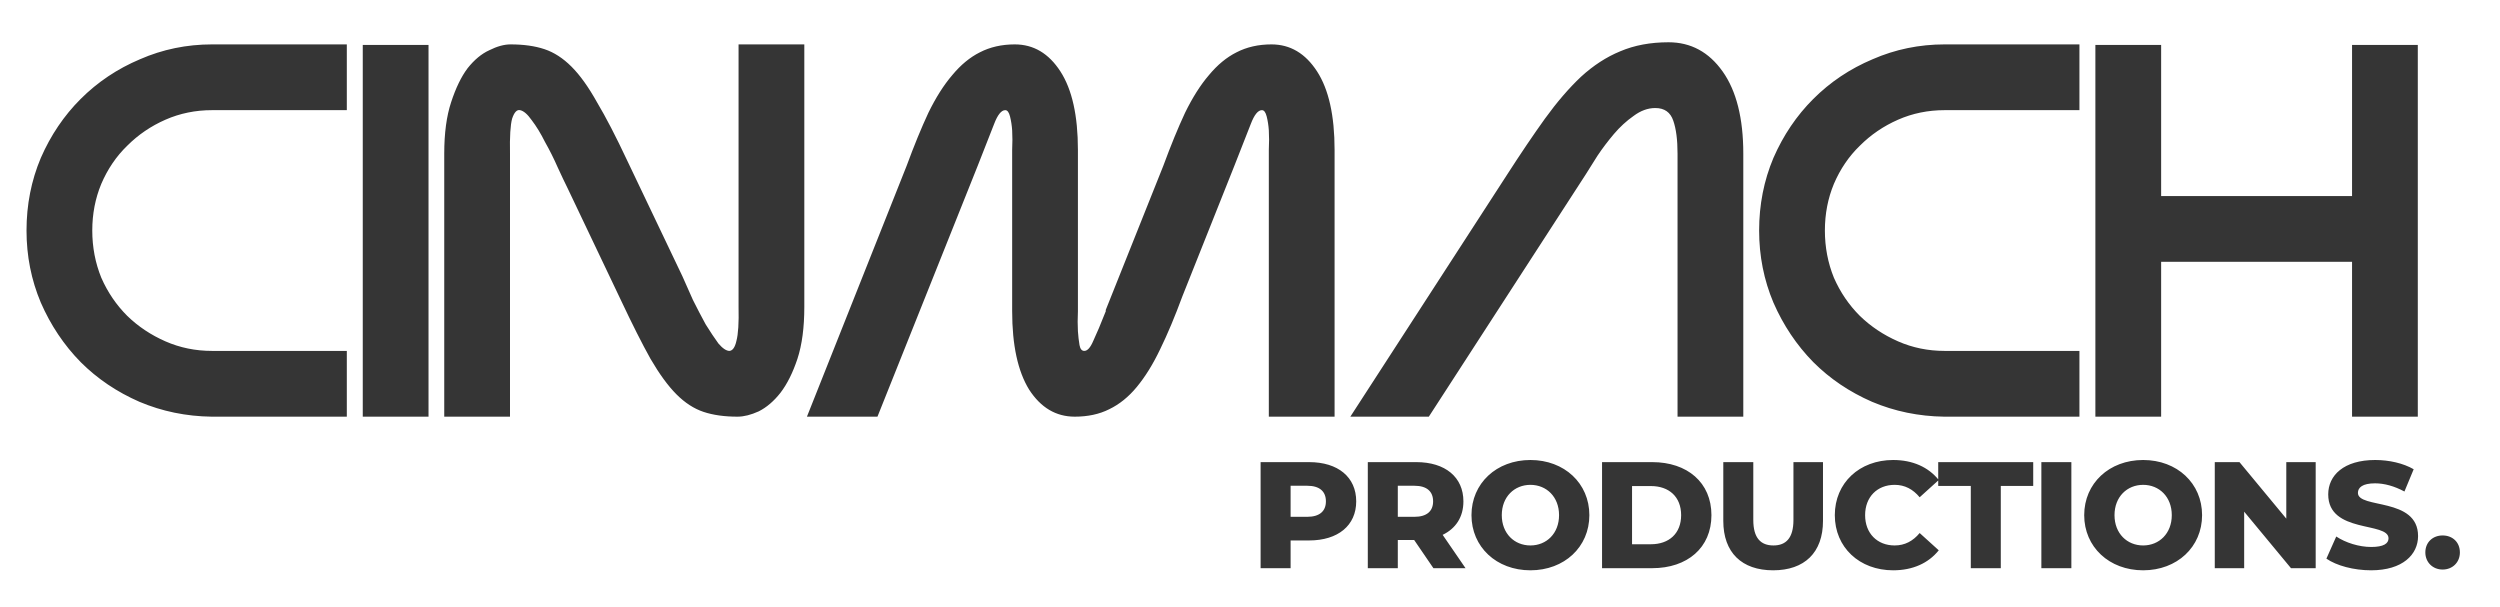
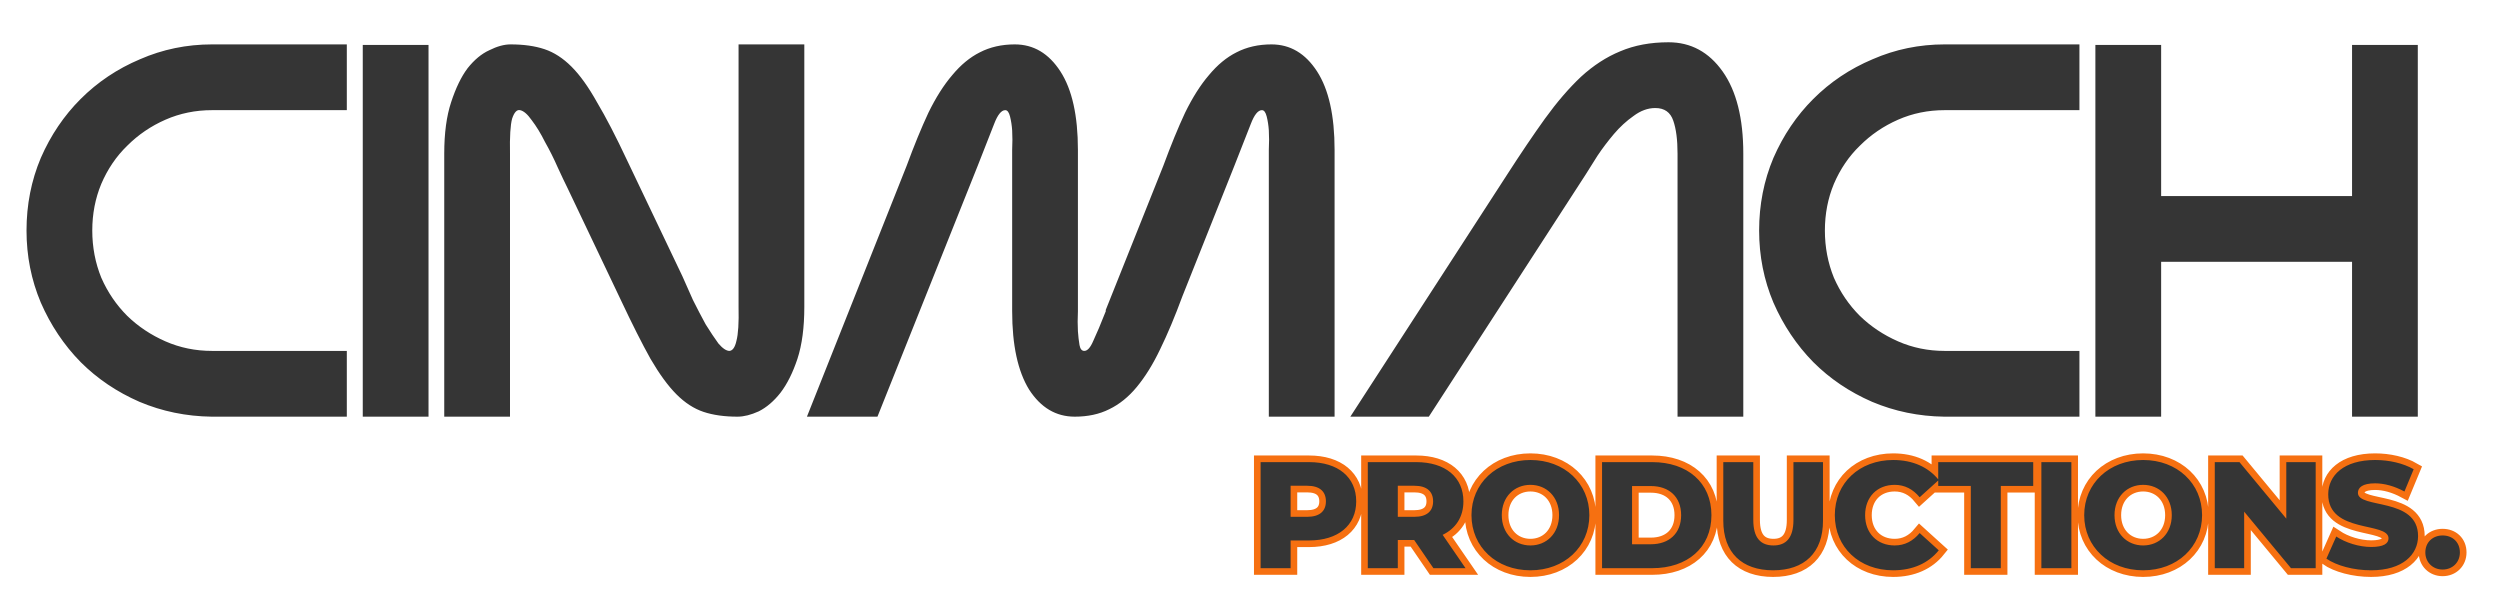
<svg xmlns="http://www.w3.org/2000/svg" width="66" height="16" viewBox="0 0 66 16" fill="none">
  <path d="M5.586 11C4.914 10.991 4.279 10.86 3.682 10.608C3.085 10.347 2.567 9.997 2.128 9.558C1.689 9.11 1.339 8.587 1.078 7.99C0.826 7.393 0.7 6.758 0.7 6.086C0.7 5.405 0.826 4.765 1.078 4.168C1.339 3.571 1.689 3.053 2.128 2.614C2.576 2.166 3.099 1.816 3.696 1.564C4.293 1.303 4.928 1.172 5.6 1.172H9.156V2.908H5.6C5.161 2.908 4.751 2.992 4.368 3.16C3.985 3.328 3.649 3.557 3.36 3.846C3.071 4.126 2.842 4.462 2.674 4.854C2.515 5.237 2.436 5.647 2.436 6.086C2.436 6.525 2.515 6.94 2.674 7.332C2.842 7.715 3.071 8.051 3.36 8.34C3.649 8.62 3.985 8.844 4.368 9.012C4.751 9.18 5.161 9.264 5.6 9.264H9.156V11H5.586ZM9.577 1.186H11.313V11H9.577V1.186ZM21.234 8.102C21.234 8.643 21.174 9.101 21.052 9.474C20.931 9.838 20.782 10.137 20.604 10.37C20.427 10.594 20.236 10.757 20.03 10.86C19.825 10.953 19.638 11 19.47 11C19.125 11 18.826 10.958 18.574 10.874C18.322 10.79 18.084 10.636 17.86 10.412C17.636 10.188 17.408 9.875 17.174 9.474C16.95 9.073 16.689 8.555 16.39 7.92L14.99 4.98C14.916 4.831 14.827 4.644 14.724 4.42C14.622 4.187 14.51 3.963 14.388 3.748C14.276 3.524 14.16 3.333 14.038 3.174C13.926 3.015 13.824 2.927 13.73 2.908C13.646 2.889 13.576 2.964 13.52 3.132C13.474 3.3 13.455 3.608 13.464 4.056V11H11.728V4.056C11.728 3.515 11.789 3.062 11.91 2.698C12.032 2.325 12.176 2.026 12.344 1.802C12.522 1.578 12.713 1.419 12.918 1.326C13.124 1.223 13.31 1.172 13.478 1.172C13.824 1.172 14.122 1.214 14.374 1.298C14.626 1.382 14.864 1.536 15.088 1.76C15.312 1.984 15.536 2.297 15.76 2.698C15.994 3.09 16.26 3.603 16.558 4.238L18.014 7.29C18.098 7.477 18.192 7.687 18.294 7.92C18.406 8.144 18.518 8.359 18.63 8.564C18.752 8.76 18.864 8.928 18.966 9.068C19.078 9.199 19.176 9.264 19.26 9.264C19.344 9.255 19.405 9.166 19.442 8.998C19.489 8.821 19.508 8.522 19.498 8.102V1.172H21.234V8.102ZM26.721 3.958C26.73 3.771 26.73 3.599 26.721 3.44C26.712 3.309 26.693 3.188 26.665 3.076C26.637 2.964 26.595 2.908 26.539 2.908C26.436 2.908 26.338 3.029 26.245 3.272C26.152 3.505 26.007 3.874 25.811 4.378L23.165 11H21.303L23.935 4.378C24.131 3.846 24.322 3.379 24.509 2.978C24.705 2.577 24.915 2.245 25.139 1.984C25.363 1.713 25.606 1.513 25.867 1.382C26.138 1.242 26.446 1.172 26.791 1.172C27.286 1.172 27.687 1.41 27.995 1.886C28.303 2.362 28.457 3.053 28.457 3.958V8.214C28.448 8.41 28.448 8.587 28.457 8.746C28.466 8.877 28.48 8.998 28.499 9.11C28.518 9.213 28.56 9.264 28.625 9.264C28.709 9.264 28.788 9.175 28.863 8.998C28.947 8.821 29.059 8.555 29.199 8.2H29.185L30.711 4.378C30.907 3.846 31.098 3.379 31.285 2.978C31.481 2.577 31.691 2.245 31.915 1.984C32.139 1.713 32.382 1.513 32.643 1.382C32.914 1.242 33.222 1.172 33.567 1.172C34.062 1.172 34.463 1.41 34.771 1.886C35.079 2.362 35.233 3.053 35.233 3.958V11H33.497V3.958C33.506 3.771 33.506 3.599 33.497 3.44C33.488 3.309 33.469 3.188 33.441 3.076C33.413 2.964 33.371 2.908 33.315 2.908C33.212 2.908 33.114 3.029 33.021 3.272C32.928 3.505 32.783 3.874 32.587 4.378L31.215 7.822C31.019 8.354 30.823 8.821 30.627 9.222C30.44 9.614 30.235 9.945 30.011 10.216C29.796 10.477 29.554 10.673 29.283 10.804C29.022 10.935 28.718 11 28.373 11C27.878 11 27.477 10.762 27.169 10.286C26.87 9.801 26.721 9.11 26.721 8.214V3.958ZM46.023 11H44.287V4.056C44.287 3.692 44.25 3.403 44.175 3.188C44.1 2.964 43.942 2.852 43.699 2.852C43.503 2.852 43.312 2.922 43.125 3.062C42.938 3.193 42.766 3.351 42.607 3.538C42.449 3.725 42.304 3.916 42.173 4.112C42.052 4.308 41.949 4.471 41.865 4.602L37.721 11H35.649L39.793 4.602C40.148 4.051 40.479 3.561 40.787 3.132C41.105 2.693 41.422 2.325 41.739 2.026C42.066 1.727 42.411 1.503 42.775 1.354C43.148 1.195 43.573 1.116 44.049 1.116C44.637 1.116 45.113 1.373 45.477 1.886C45.841 2.399 46.023 3.123 46.023 4.056V11ZM51.327 11C50.655 10.991 50.02 10.86 49.423 10.608C48.825 10.347 48.307 9.997 47.869 9.558C47.43 9.11 47.08 8.587 46.819 7.99C46.567 7.393 46.441 6.758 46.441 6.086C46.441 5.405 46.567 4.765 46.819 4.168C47.08 3.571 47.43 3.053 47.869 2.614C48.317 2.166 48.839 1.816 49.437 1.564C50.034 1.303 50.669 1.172 51.341 1.172H54.897V2.908H51.341C50.902 2.908 50.491 2.992 50.109 3.16C49.726 3.328 49.39 3.557 49.101 3.846C48.811 4.126 48.583 4.462 48.415 4.854C48.256 5.237 48.177 5.647 48.177 6.086C48.177 6.525 48.256 6.94 48.415 7.332C48.583 7.715 48.811 8.051 49.101 8.34C49.39 8.62 49.726 8.844 50.109 9.012C50.491 9.18 50.902 9.264 51.341 9.264H54.897V11H51.327ZM62.094 6.912H57.054V11H55.318V1.186H57.054V5.176H62.094V1.186H63.83V11H62.094V6.912Z" fill="#353535" />
+   <path d="M34.56 12.2C35.324 12.2 35.804 12.596 35.804 13.236C35.804 13.872 35.324 14.268 34.56 14.268H34.072V15H33.28V12.2H34.56ZM34.512 13.644C34.84 13.644 35.004 13.492 35.004 13.236C35.004 12.976 34.84 12.824 34.512 12.824H34.072V13.644H34.512ZM37.842 15L37.334 14.256H36.902V15H36.11V12.2H37.39C38.154 12.2 38.634 12.596 38.634 13.236C38.634 13.648 38.434 13.952 38.086 14.12L38.69 15H37.842ZM37.834 13.236C37.834 12.976 37.67 12.824 37.342 12.824H36.902V13.644H37.342C37.67 13.644 37.834 13.492 37.834 13.236ZM40.403 15.056C39.507 15.056 38.847 14.44 38.847 13.6C38.847 12.76 39.507 12.144 40.403 12.144C41.299 12.144 41.959 12.76 41.959 13.6C41.959 14.44 41.299 15.056 40.403 15.056ZM40.403 14.4C40.827 14.4 41.159 14.084 41.159 13.6C41.159 13.116 40.827 12.8 40.403 12.8C39.979 12.8 39.647 13.116 39.647 13.6C39.647 14.084 39.979 14.4 40.403 14.4ZM42.294 15V12.2H43.618C44.546 12.2 45.182 12.74 45.182 13.6C45.182 14.46 44.546 15 43.618 15H42.294ZM43.086 14.368H43.586C44.062 14.368 44.382 14.084 44.382 13.6C44.382 13.116 44.062 12.832 43.586 12.832H43.086V14.368ZM46.811 15.056C45.983 15.056 45.495 14.588 45.495 13.752V12.2H46.287V13.728C46.287 14.208 46.487 14.4 46.819 14.4C47.147 14.4 47.347 14.208 47.347 13.728V12.2H48.127V13.752C48.127 14.588 47.639 15.056 46.811 15.056ZM49.979 15.056C49.091 15.056 48.439 14.452 48.439 13.6C48.439 12.748 49.091 12.144 49.979 12.144C50.495 12.144 50.911 12.332 51.183 12.672L50.679 13.128C50.503 12.916 50.287 12.8 50.019 12.8C49.559 12.8 49.239 13.12 49.239 13.6C49.239 14.08 49.559 14.4 50.019 14.4C50.287 14.4 50.503 14.284 50.679 14.072L51.183 14.528C50.911 14.868 50.495 15.056 49.979 15.056ZM52.029 15V12.828H51.169V12.2H53.677V12.828H52.821V15H52.029ZM53.892 15V12.2H54.684V15H53.892ZM56.579 15.056C55.683 15.056 55.023 14.44 55.023 13.6C55.023 12.76 55.683 12.144 56.579 12.144C57.475 12.144 58.135 12.76 58.135 13.6C58.135 14.44 57.475 15.056 56.579 15.056ZM56.579 14.4C57.003 14.4 57.335 14.084 57.335 13.6C57.335 13.116 57.003 12.8 56.579 12.8C56.155 12.8 55.823 13.116 55.823 13.6C55.823 14.084 56.155 14.4 56.579 14.4ZM60.358 12.2H61.134V15H60.482L59.246 13.508V15H58.47V12.2H59.122L60.358 13.692V12.2ZM62.597 15.056C62.137 15.056 61.681 14.932 61.417 14.748L61.677 14.164C61.925 14.328 62.277 14.44 62.601 14.44C62.929 14.44 63.057 14.348 63.057 14.212C63.057 13.768 61.465 14.092 61.465 13.052C61.465 12.552 61.873 12.144 62.705 12.144C63.069 12.144 63.445 12.228 63.721 12.388L63.477 12.976C63.209 12.832 62.945 12.76 62.701 12.76C62.369 12.76 62.249 12.872 62.249 13.012C62.249 13.44 63.837 13.12 63.837 14.152C63.837 14.64 63.429 15.056 62.597 15.056ZM64.485 15.036C64.229 15.036 64.029 14.848 64.029 14.584C64.029 14.312 64.229 14.136 64.485 14.136C64.745 14.136 64.941 14.312 64.941 14.584C64.941 14.848 64.745 15.036 64.485 15.036Z" fill="none" stroke="#F67011" stroke-width="0.35" />
  <path d="M34.56 12.2C35.324 12.2 35.804 12.596 35.804 13.236C35.804 13.872 35.324 14.268 34.56 14.268H34.072V15H33.28V12.2H34.56ZM34.512 13.644C34.84 13.644 35.004 13.492 35.004 13.236C35.004 12.976 34.84 12.824 34.512 12.824H34.072V13.644H34.512ZM37.842 15L37.334 14.256H36.902V15H36.11V12.2H37.39C38.154 12.2 38.634 12.596 38.634 13.236C38.634 13.648 38.434 13.952 38.086 14.12L38.69 15H37.842ZM37.834 13.236C37.834 12.976 37.67 12.824 37.342 12.824H36.902V13.644H37.342C37.67 13.644 37.834 13.492 37.834 13.236ZM40.403 15.056C39.507 15.056 38.847 14.44 38.847 13.6C38.847 12.76 39.507 12.144 40.403 12.144C41.299 12.144 41.959 12.76 41.959 13.6C41.959 14.44 41.299 15.056 40.403 15.056ZM40.403 14.4C40.827 14.4 41.159 14.084 41.159 13.6C41.159 13.116 40.827 12.8 40.403 12.8C39.979 12.8 39.647 13.116 39.647 13.6C39.647 14.084 39.979 14.4 40.403 14.4ZM42.294 15V12.2H43.618C44.546 12.2 45.182 12.74 45.182 13.6C45.182 14.46 44.546 15 43.618 15H42.294ZM43.086 14.368H43.586C44.062 14.368 44.382 14.084 44.382 13.6C44.382 13.116 44.062 12.832 43.586 12.832H43.086V14.368ZM46.811 15.056C45.983 15.056 45.495 14.588 45.495 13.752V12.2H46.287V13.728C46.287 14.208 46.487 14.4 46.819 14.4C47.147 14.4 47.347 14.208 47.347 13.728V12.2H48.127V13.752C48.127 14.588 47.639 15.056 46.811 15.056ZM49.979 15.056C49.091 15.056 48.439 14.452 48.439 13.6C48.439 12.748 49.091 12.144 49.979 12.144C50.495 12.144 50.911 12.332 51.183 12.672L50.679 13.128C50.503 12.916 50.287 12.8 50.019 12.8C49.559 12.8 49.239 13.12 49.239 13.6C49.239 14.08 49.559 14.4 50.019 14.4C50.287 14.4 50.503 14.284 50.679 14.072L51.183 14.528C50.911 14.868 50.495 15.056 49.979 15.056ZM52.029 15V12.828H51.169V12.2H53.677V12.828H52.821V15H52.029ZM53.892 15V12.2H54.684V15H53.892ZM56.579 15.056C55.683 15.056 55.023 14.44 55.023 13.6C55.023 12.76 55.683 12.144 56.579 12.144C57.475 12.144 58.135 12.76 58.135 13.6C58.135 14.44 57.475 15.056 56.579 15.056ZM56.579 14.4C57.003 14.4 57.335 14.084 57.335 13.6C57.335 13.116 57.003 12.8 56.579 12.8C56.155 12.8 55.823 13.116 55.823 13.6C55.823 14.084 56.155 14.4 56.579 14.4ZM60.358 12.2H61.134V15H60.482L59.246 13.508V15H58.47V12.2H59.122L60.358 13.692V12.2ZM62.597 15.056C62.137 15.056 61.681 14.932 61.417 14.748L61.677 14.164C61.925 14.328 62.277 14.44 62.601 14.44C62.929 14.44 63.057 14.348 63.057 14.212C63.057 13.768 61.465 14.092 61.465 13.052C61.465 12.552 61.873 12.144 62.705 12.144C63.069 12.144 63.445 12.228 63.721 12.388L63.477 12.976C63.209 12.832 62.945 12.76 62.701 12.76C62.369 12.76 62.249 12.872 62.249 13.012C62.249 13.44 63.837 13.12 63.837 14.152C63.837 14.64 63.429 15.056 62.597 15.056ZM64.485 15.036C64.229 15.036 64.029 14.848 64.029 14.584C64.029 14.312 64.229 14.136 64.485 14.136C64.745 14.136 64.941 14.312 64.941 14.584C64.941 14.848 64.745 15.036 64.485 15.036Z" fill="#353535" />
</svg>
